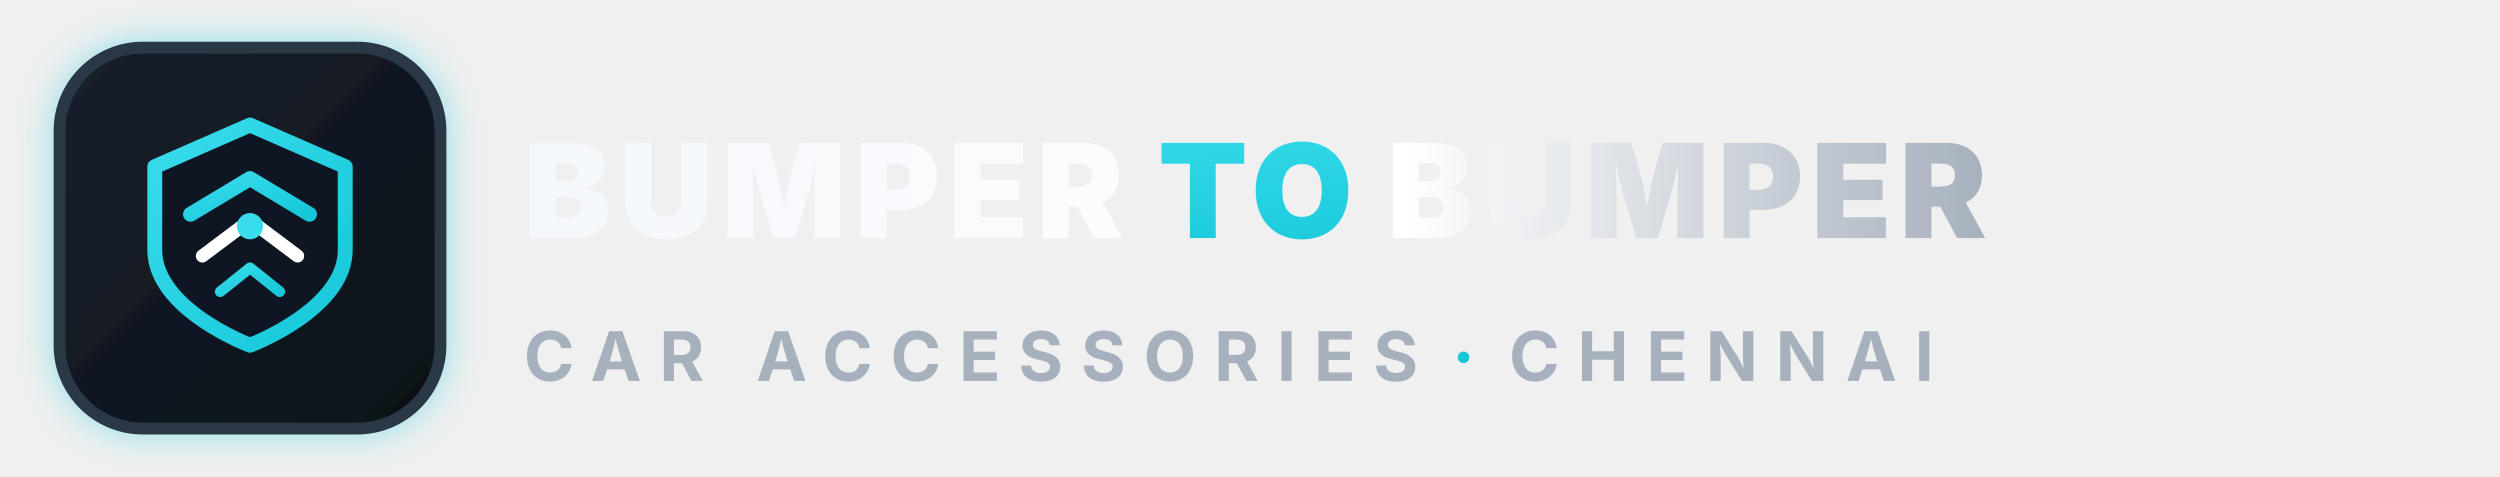
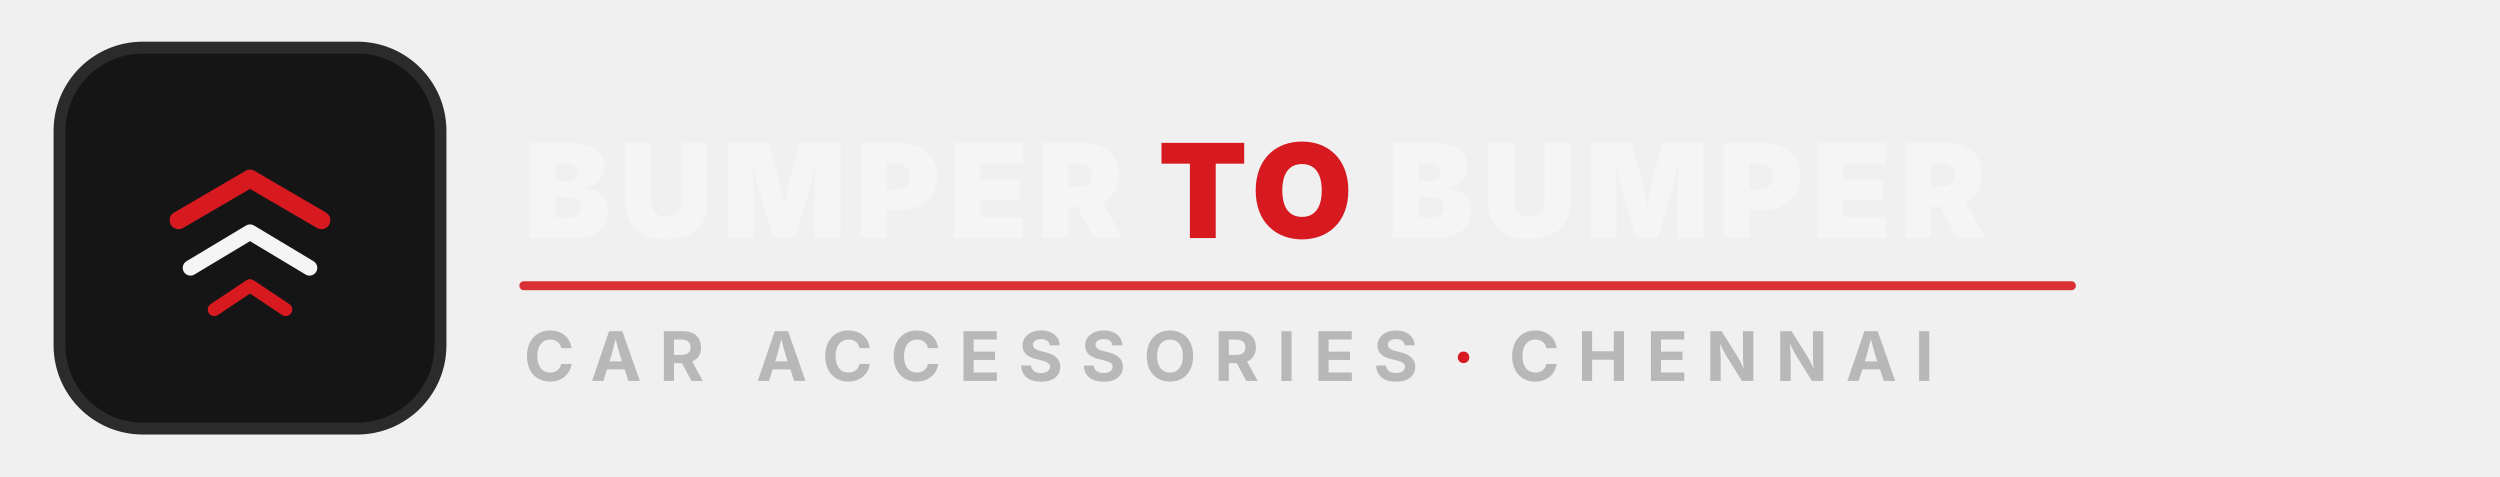
<svg xmlns="http://www.w3.org/2000/svg" viewBox="0 0 420 80" fill="none">
-   <defs>
-     <linearGradient id="cyanAccent" x1="0%" y1="0%" x2="100%" y2="100%">
-       <stop offset="0%" stop-color="#38DCEB" />
-       <stop offset="100%" stop-color="#16C7D9" />
-     </linearGradient>
-     <linearGradient id="silverShine" x1="0%" y1="0%" x2="100%" y2="0%">
-       <stop offset="0%" stop-color="#F4F7FB" />
-       <stop offset="60%" stop-color="#FFFFFF" />
-       <stop offset="100%" stop-color="#A7B1BE" />
-     </linearGradient>
-     <linearGradient id="shieldBg" x1="0%" y1="0%" x2="100%" y2="100%">
-       <stop offset="0%" stop-color="#17212D" />
-       <stop offset="100%" stop-color="#0B1017" />
-     </linearGradient>
-     <filter id="cyanGlow" x="-20%" y="-20%" width="140%" height="140%">
-       <feDropShadow dx="0" dy="0" stdDeviation="3" flood-color="#16C7D9" flood-opacity="0.4" />
-     </filter>
-   </defs>
-   <g transform="translate(10, 8)" filter="url(#cyanGlow)">
-     <rect width="64" height="64" rx="14" fill="url(#shieldBg)" stroke="#2B3745" stroke-width="2" />
-     <path d="M16 20L32 13L48 20V34C48 44 32 50 32 50C32 50 16 44 16 34V20Z" fill="#111923" stroke="url(#cyanAccent)" stroke-width="2.5" stroke-linejoin="round" />
-     <path d="M22 28L32 22L42 28" stroke="url(#cyanAccent)" stroke-width="2.5" stroke-linecap="round" stroke-linejoin="round" />
-     <path d="M24 35L32 29L40 35" stroke="#FFFFFF" stroke-width="2.2" stroke-linecap="round" stroke-linejoin="round" />
-     <path d="M27 41L32 37L37 41" stroke="url(#cyanAccent)" stroke-width="1.8" stroke-linecap="round" stroke-linejoin="round" />
-     <circle cx="32" cy="30" r="2.2" fill="#38DCEB" />
+   <g transform="translate(10, 8)">
+     <rect width="64" height="64" rx="14" fill="#151515" stroke="#2B2B2B" stroke-width="2" />
+     <path d="M20 29L32 22L44 29" stroke="#D71920" stroke-width="3" stroke-linecap="round" stroke-linejoin="round" />
+     <path d="M22 37L32 31L42 37" stroke="#F5F5F5" stroke-width="2.6" stroke-linecap="round" stroke-linejoin="round" />
+     <path d="M26 44L32 40L38 44" stroke="#D71920" stroke-width="2.2" stroke-linecap="round" stroke-linejoin="round" />
  </g>
  <g transform="translate(88, 12)">
-     <text x="0" y="28" font-family="'Plus Jakarta Sans', system-ui, -apple-system, sans-serif" font-weight="900" font-size="22" letter-spacing="0.06em" fill="url(#silverShine)">
-       BUMPER <tspan fill="url(#cyanAccent)">TO</tspan> BUMPER
-     </text>
-     <line x1="0" y1="36" x2="260" y2="36" stroke="url(#cyanAccent)" stroke-width="1.5" stroke-linecap="round" opacity="0.8" />
-     <text x="0" y="52" font-family="'Plus Jakarta Sans', system-ui, -apple-system, sans-serif" font-weight="700" font-size="11.5" letter-spacing="0.26em" fill="#A7B1BE">
-       CAR ACCESSORIES <tspan fill="#16C7D9">·</tspan> CHENNAI
-     </text>
+     <text x="0" y="28" font-family="'Plus Jakarta Sans', system-ui, -apple-system, sans-serif" font-weight="900" font-size="22" letter-spacing="0.06em" fill="#F5F5F5">BUMPER <tspan fill="#D71920">TO</tspan> BUMPER</text>
+     <line x1="0" y1="36" x2="260" y2="36" stroke="#D71920" stroke-width="1.5" stroke-linecap="round" opacity="0.9" />
+     <text x="0" y="52" font-family="'Plus Jakarta Sans', system-ui, -apple-system, sans-serif" font-weight="700" font-size="11.5" letter-spacing="0.26em" fill="#B8B8B8">CAR ACCESSORIES <tspan fill="#D71920">·</tspan> CHENNAI</text>
  </g>
</svg>
